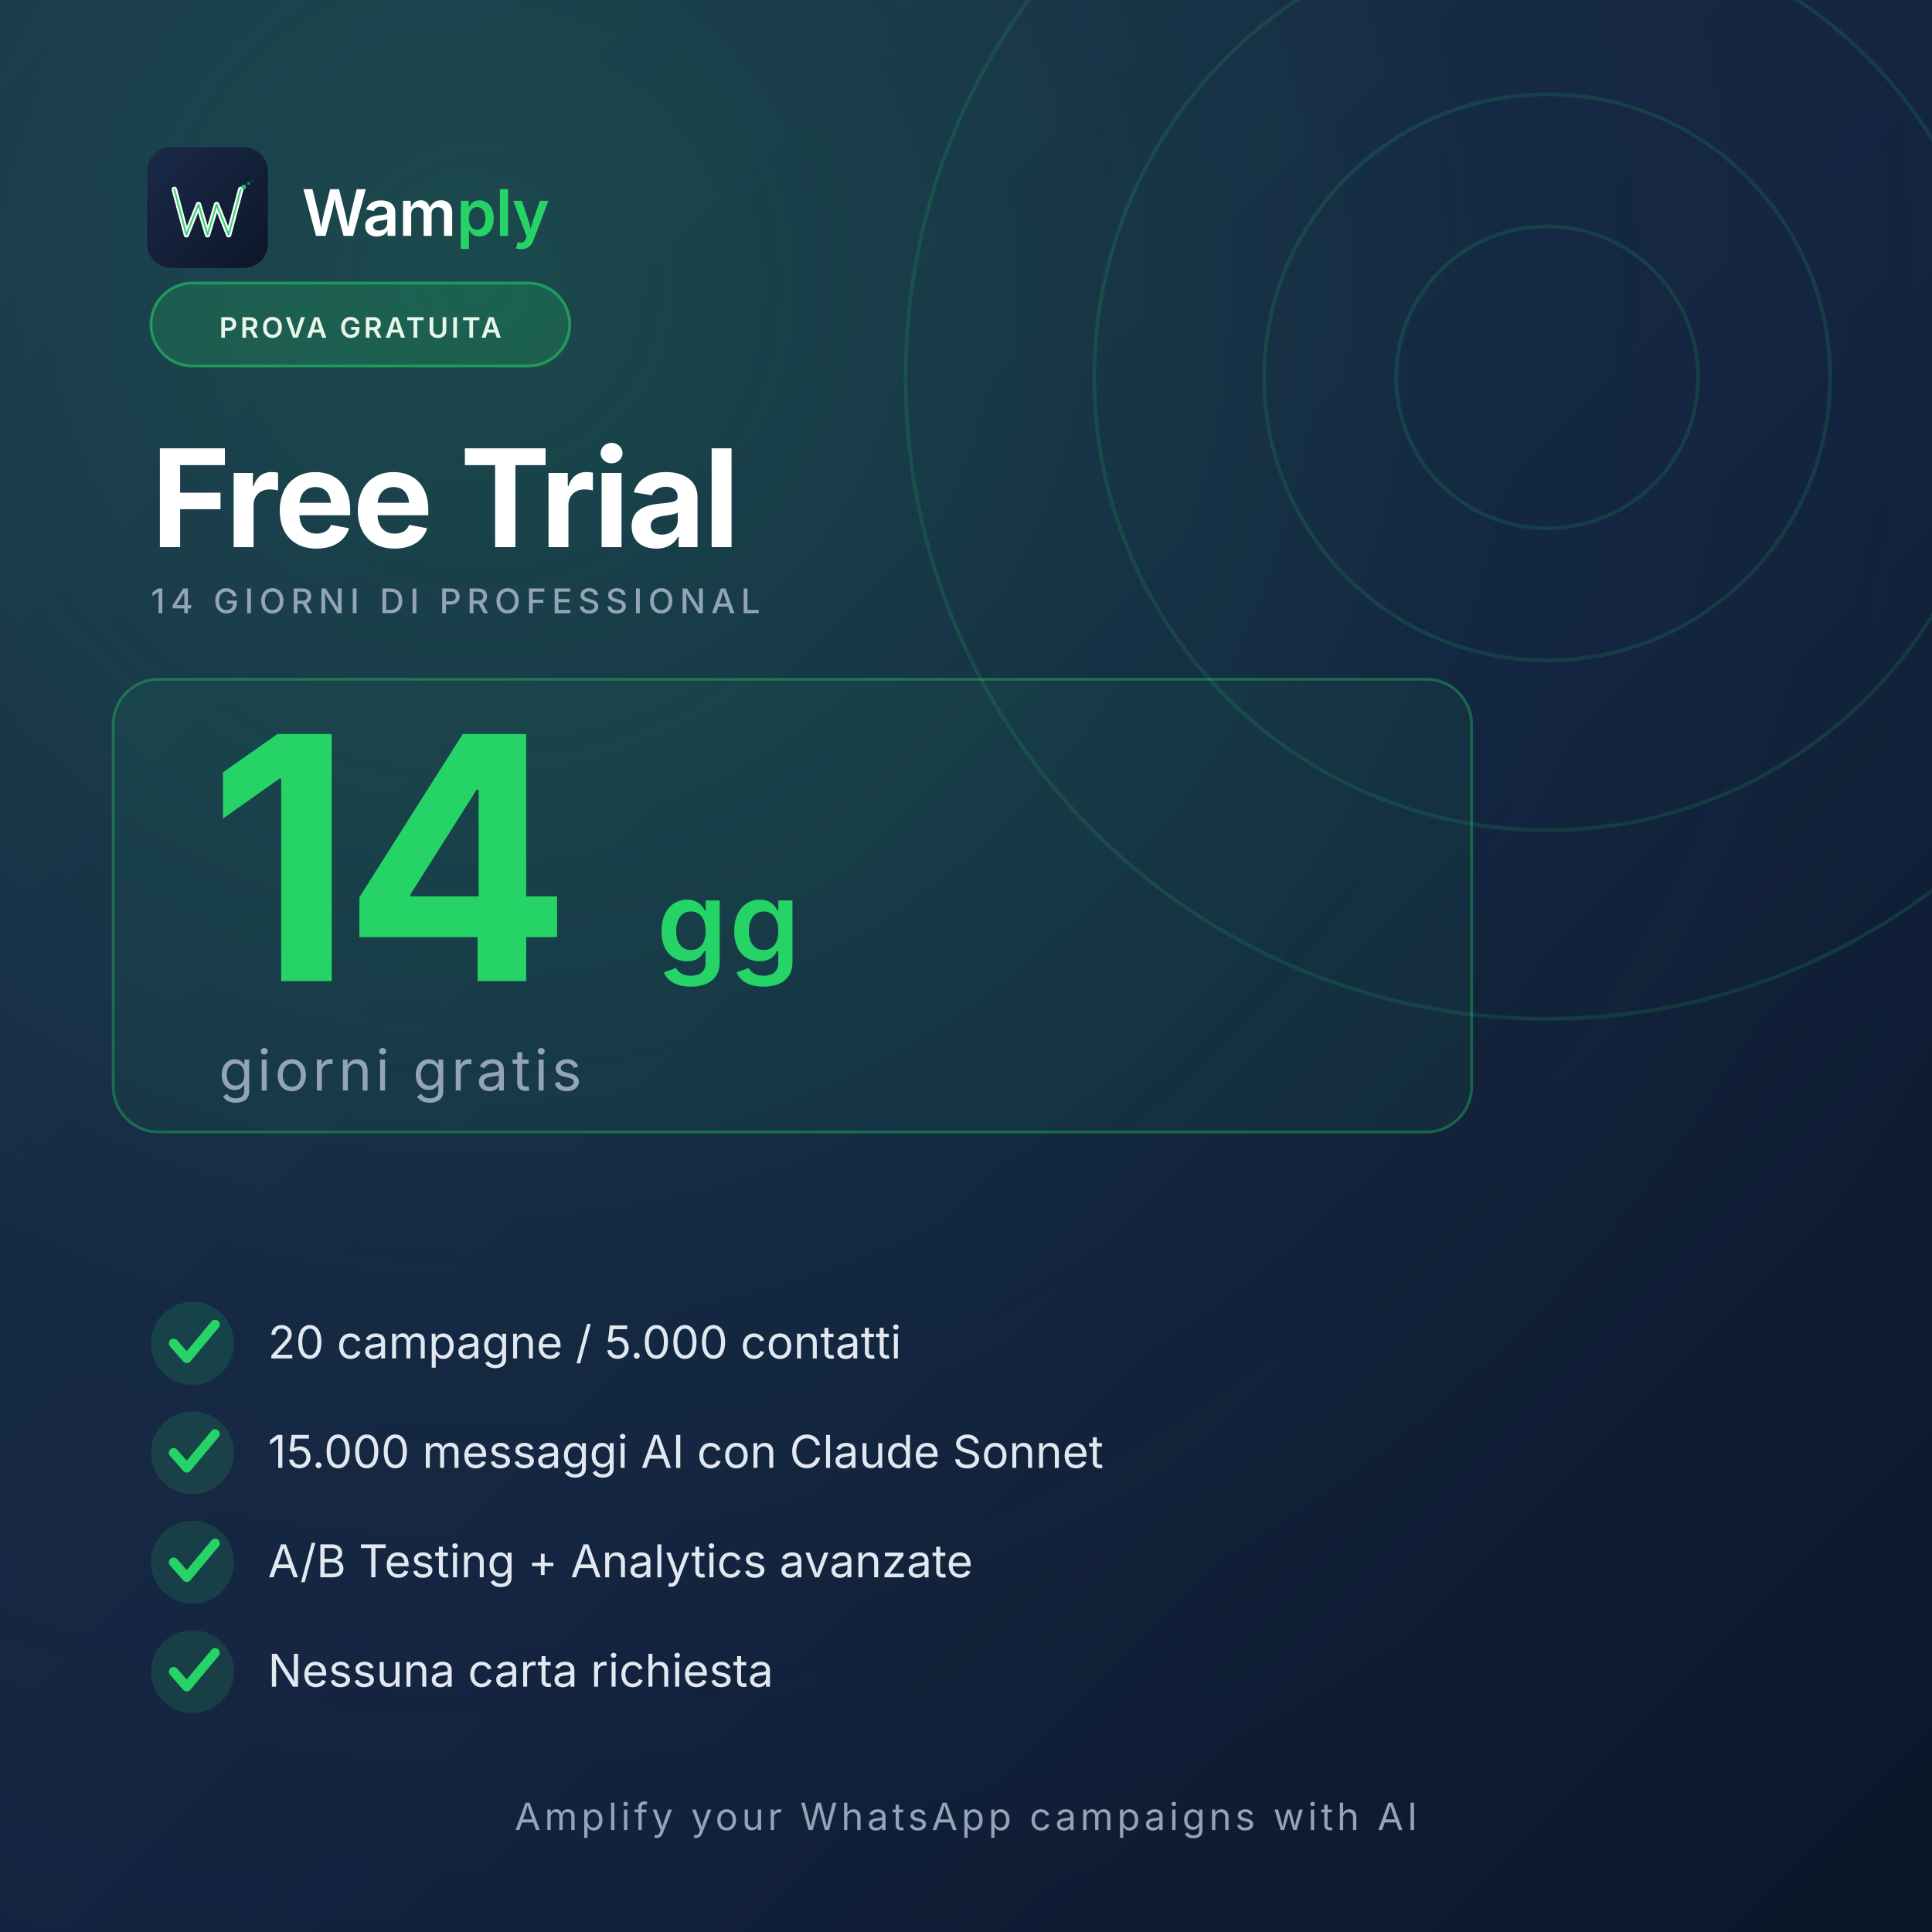
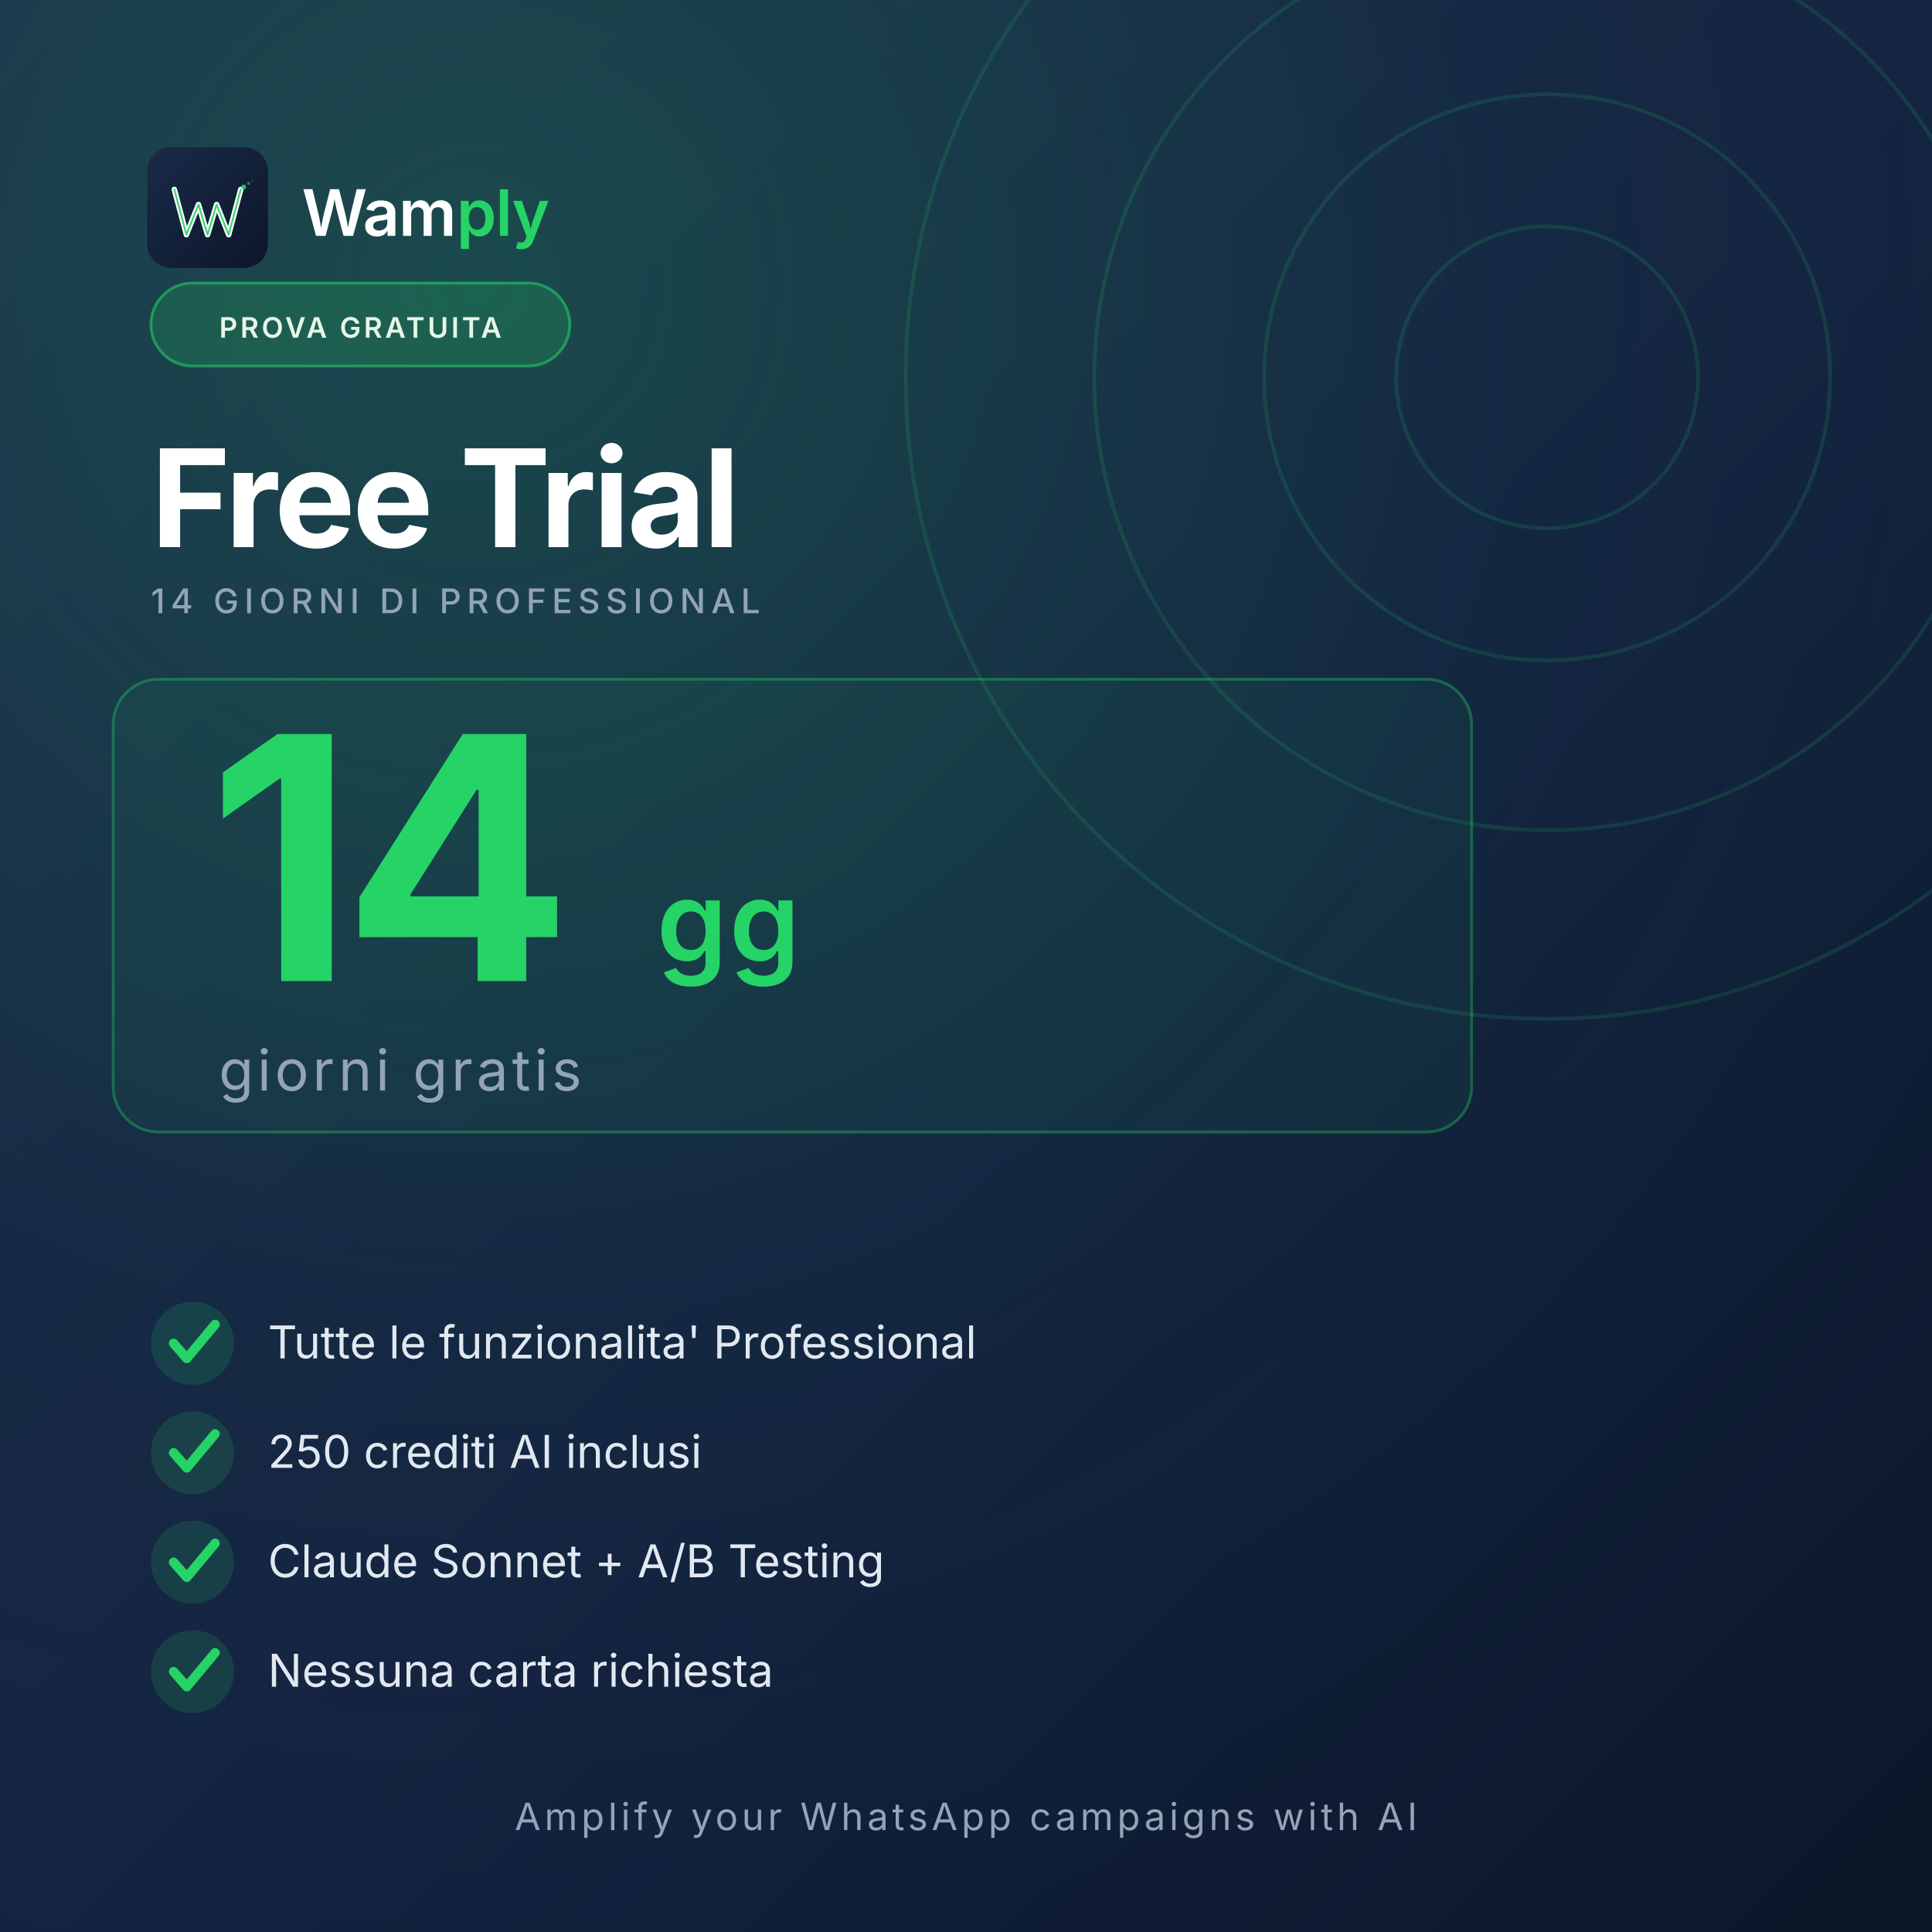
<svg xmlns="http://www.w3.org/2000/svg" viewBox="0 0 1024 1024" width="1024" height="1024">
  <defs>
    <linearGradient id="bg" x1="0" y1="0" x2="1" y2="1">
      <stop offset="0%" stop-color="#1B2A4A" />
      <stop offset="55%" stop-color="#132240" />
      <stop offset="100%" stop-color="#0B1628" />
    </linearGradient>
    <linearGradient id="logoBg" x1="0" y1="0" x2="1" y2="1">
      <stop offset="0%" stop-color="#1B2A4A" />
      <stop offset="100%" stop-color="#0B1628" />
    </linearGradient>
    <radialGradient id="glow" cx="0.25" cy="0.15" r="0.9">
      <stop offset="0%" stop-color="#25D366" stop-opacity="0.20" />
      <stop offset="60%" stop-color="#25D366" stop-opacity="0.03" />
      <stop offset="100%" stop-color="#25D366" stop-opacity="0" />
    </radialGradient>
  </defs>
  <rect width="1024" height="1024" fill="url(#bg)" />
  <rect width="1024" height="1024" fill="url(#glow)" />
  <g opacity="0.14" transform="translate(820,200)">
    <circle r="340" fill="none" stroke="#25D366" stroke-width="2" />
    <circle r="240" fill="none" stroke="#25D366" stroke-width="2" />
    <circle r="150" fill="none" stroke="#25D366" stroke-width="2" />
    <circle r="80" fill="none" stroke="#25D366" stroke-width="2" />
  </g>
  <g transform="translate(78,78) scale(0.16)">
    <rect width="400" height="400" rx="80" fill="url(#logoBg)" />
    <path d="M90 140 L130 290 L170 190 L200 290 L230 190 L270 290 L310 140" fill="none" stroke="#fff" stroke-width="18" stroke-linecap="round" stroke-linejoin="round" />
    <path d="M90 140 L130 290 L170 190 L200 290 L230 190 L270 290 L310 140" fill="none" stroke="#25D366" stroke-width="6" stroke-linecap="round" stroke-linejoin="round" opacity="0.9" />
    <circle cx="320" cy="132" r="8" fill="#25D366" opacity="0.9" />
    <circle cx="336" cy="120" r="5" fill="#25D366" opacity="0.6" />
    <circle cx="348" cy="112" r="3" fill="#25D366" opacity="0.35" />
  </g>
  <text x="160" y="125" font-family="Inter, system-ui, sans-serif" font-size="34" font-weight="600" fill="#FFFFFF" letter-spacing="-0.5">
    Wam<tspan fill="#25D366">ply</tspan>
  </text>
  <g transform="translate(80,150)">
    <rect x="0" y="0" width="222" height="44" rx="22" fill="#25D366" opacity="0.18" />
    <rect x="0" y="0" width="222" height="44" rx="22" fill="none" stroke="#25D366" stroke-width="1.5" opacity="0.55" />
    <text x="111" y="29" font-family="Inter, system-ui, sans-serif" font-size="15" font-weight="600" fill="#E8F5E9" text-anchor="middle" letter-spacing="1.5">
        PROVA GRATUITA
      </text>
  </g>
  <text x="80" y="290" font-family="Inter, system-ui, sans-serif" font-size="72" font-weight="700" fill="#FFFFFF" letter-spacing="-1.5">
    Free Trial
  </text>
  <text x="80" y="325" font-family="Inter, system-ui, sans-serif" font-size="18" font-weight="500" fill="#94A3B8" letter-spacing="3">
    14 GIORNI DI PROFESSIONAL
  </text>
  <rect x="60" y="360" width="720" height="240" rx="24" fill="#25D366" opacity="0.06" />
  <rect x="60" y="360" width="720" height="240" rx="24" fill="none" stroke="#25D366" stroke-width="1.5" opacity="0.35" />
  <g transform="translate(110,520)">
    <text x="0" y="0" font-family="Inter, system-ui, sans-serif" font-size="180" font-weight="700" fill="#25D366" letter-spacing="-6">
      14
    </text>
    <text x="238" y="-10" font-family="Inter, system-ui, sans-serif" font-size="60" font-weight="600" fill="#25D366" letter-spacing="1">
      gg
    </text>
    <text x="6" y="58" font-family="Inter, system-ui, sans-serif" font-size="30" font-weight="400" fill="#94A3B8" letter-spacing="2">
      giorni gratis
    </text>
  </g>
  <circle cx="102" cy="712" r="22" fill="#25D366" opacity="0.15" />
  <polyline points="92,712 99,720 114,702" fill="none" stroke="#25D366" stroke-width="5" stroke-linecap="round" stroke-linejoin="round" />
  <text x="142" y="720" font-family="Inter, system-ui, sans-serif" font-size="24" font-weight="400" fill="#E2E8F0">
-       20 campagne / 5.000 contatti
+       Tutte le funzionalita' Professional
    </text>
  <circle cx="102" cy="770" r="22" fill="#25D366" opacity="0.15" />
  <polyline points="92,770 99,778 114,760" fill="none" stroke="#25D366" stroke-width="5" stroke-linecap="round" stroke-linejoin="round" />
  <text x="142" y="778" font-family="Inter, system-ui, sans-serif" font-size="24" font-weight="400" fill="#E2E8F0">
-       15.000 messaggi AI con Claude Sonnet
+       250 crediti AI inclusi
    </text>
  <circle cx="102" cy="828" r="22" fill="#25D366" opacity="0.15" />
  <polyline points="92,828 99,836 114,818" fill="none" stroke="#25D366" stroke-width="5" stroke-linecap="round" stroke-linejoin="round" />
  <text x="142" y="836" font-family="Inter, system-ui, sans-serif" font-size="24" font-weight="400" fill="#E2E8F0">
-       A/B Testing + Analytics avanzate
+       Claude Sonnet + A/B Testing
    </text>
  <circle cx="102" cy="886" r="22" fill="#25D366" opacity="0.15" />
  <polyline points="92,886 99,894 114,876" fill="none" stroke="#25D366" stroke-width="5" stroke-linecap="round" stroke-linejoin="round" />
  <text x="142" y="894" font-family="Inter, system-ui, sans-serif" font-size="24" font-weight="400" fill="#E2E8F0">
      Nessuna carta richiesta
    </text>
  <text x="512" y="970" font-family="Inter, system-ui, sans-serif" font-size="20" font-weight="400" fill="#94A3B8" text-anchor="middle" letter-spacing="2">
    Amplify your WhatsApp campaigns with AI
  </text>
</svg>
